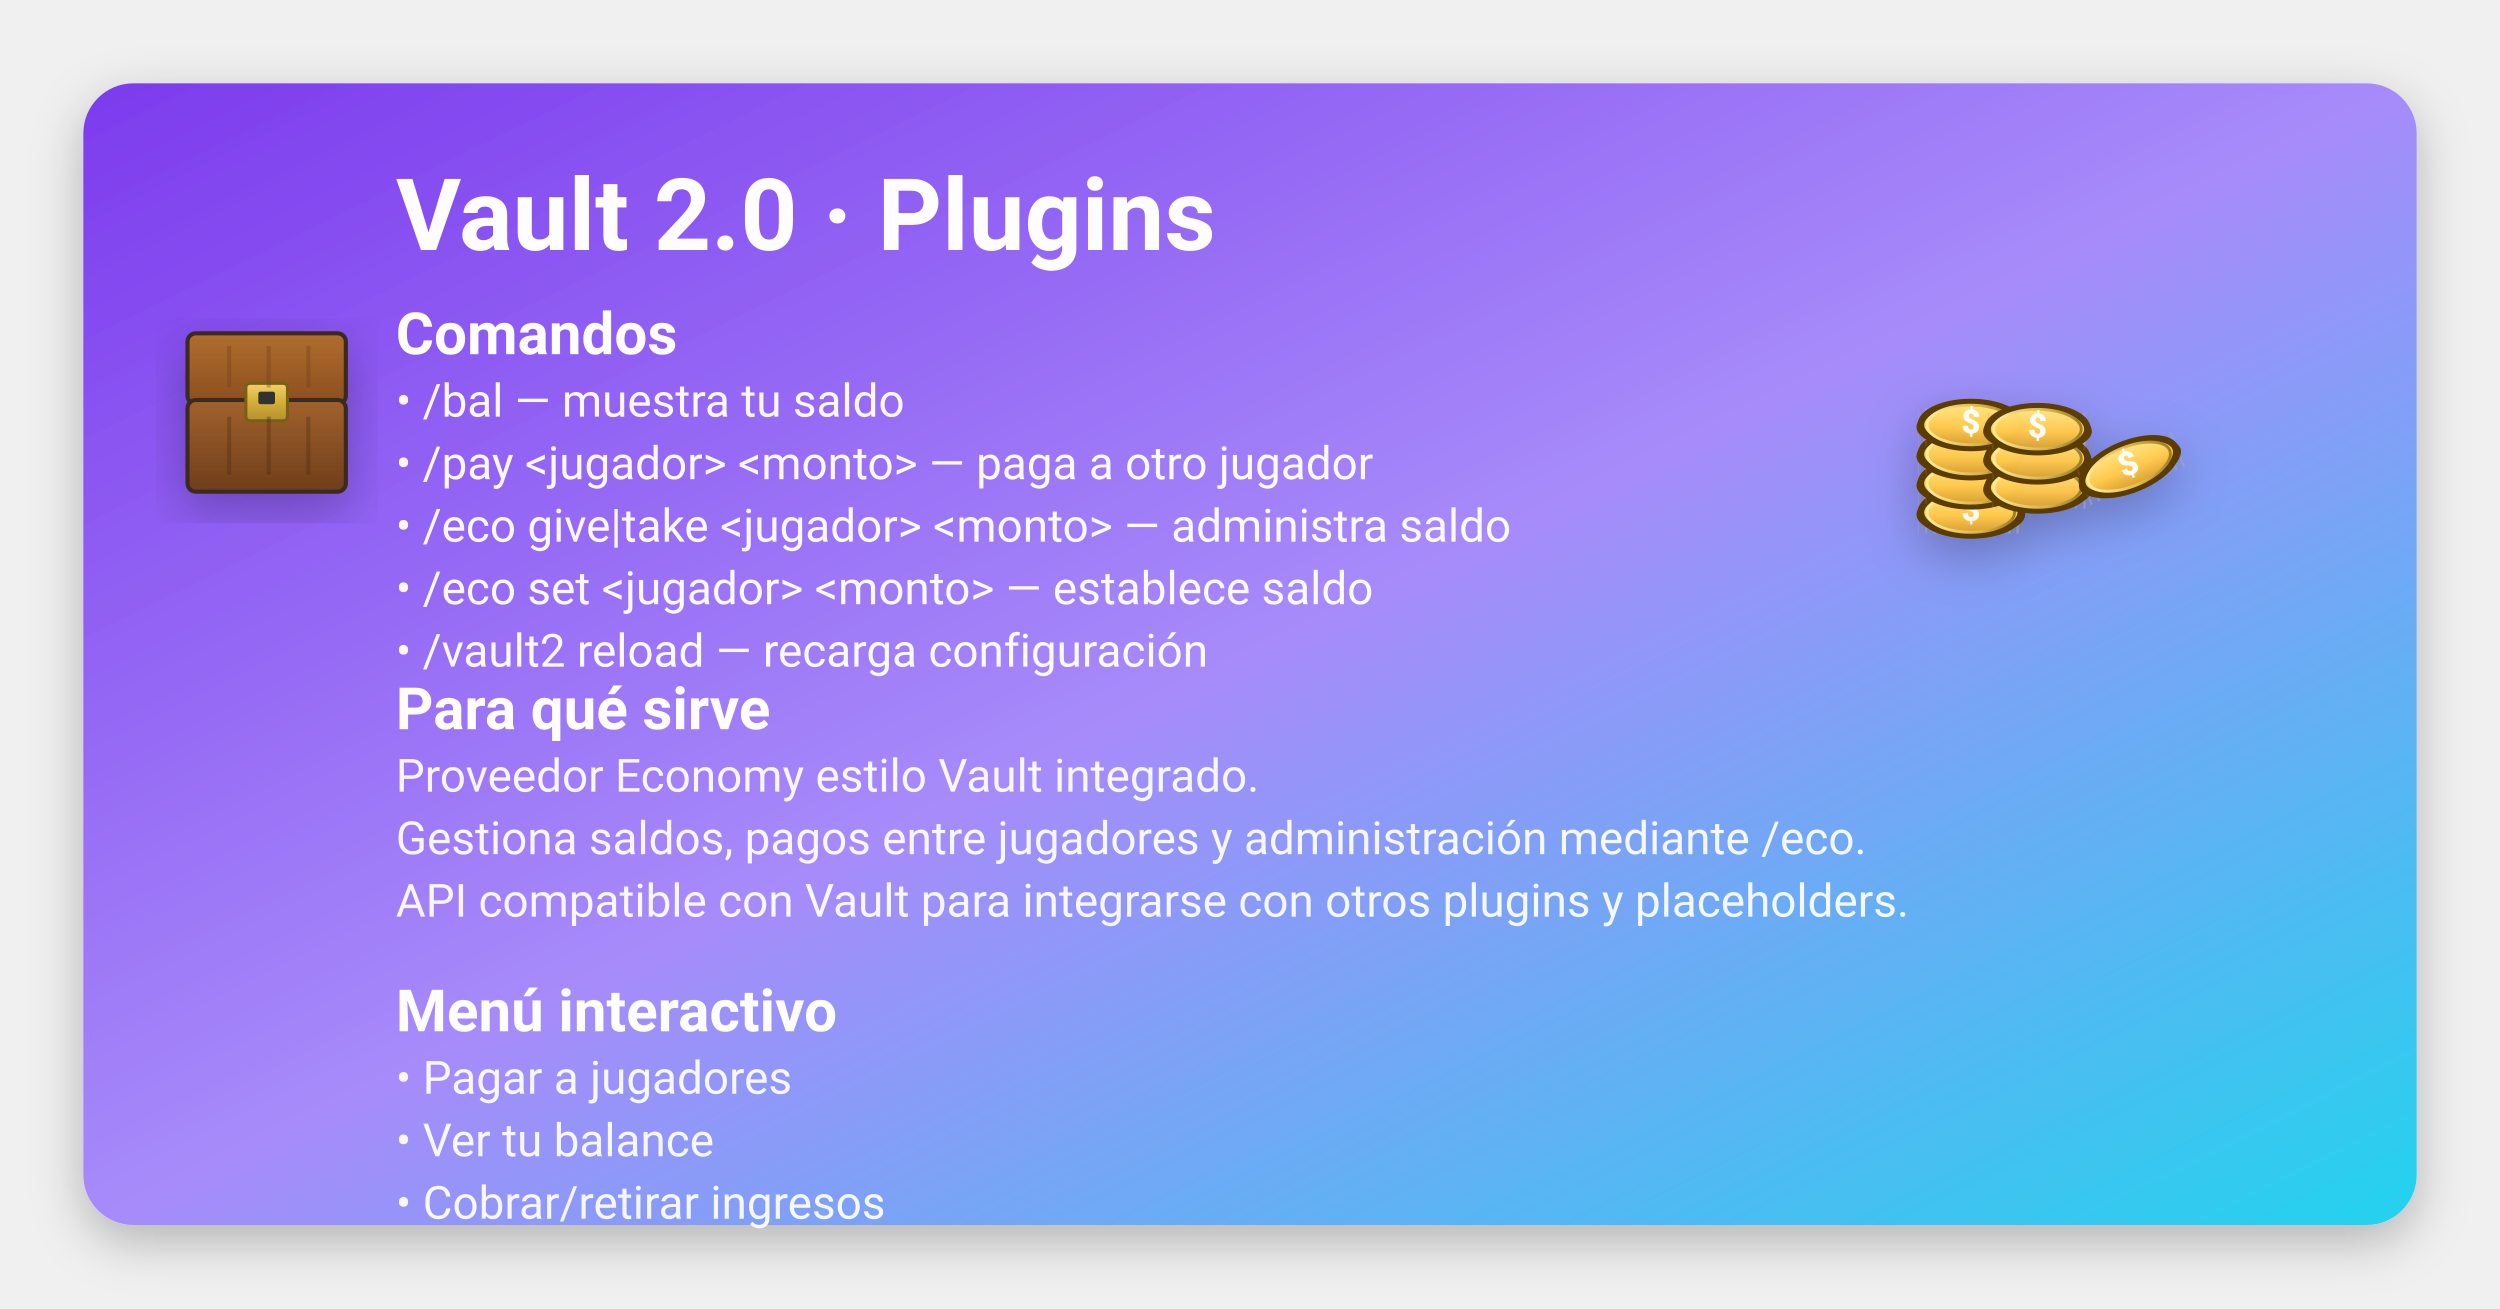
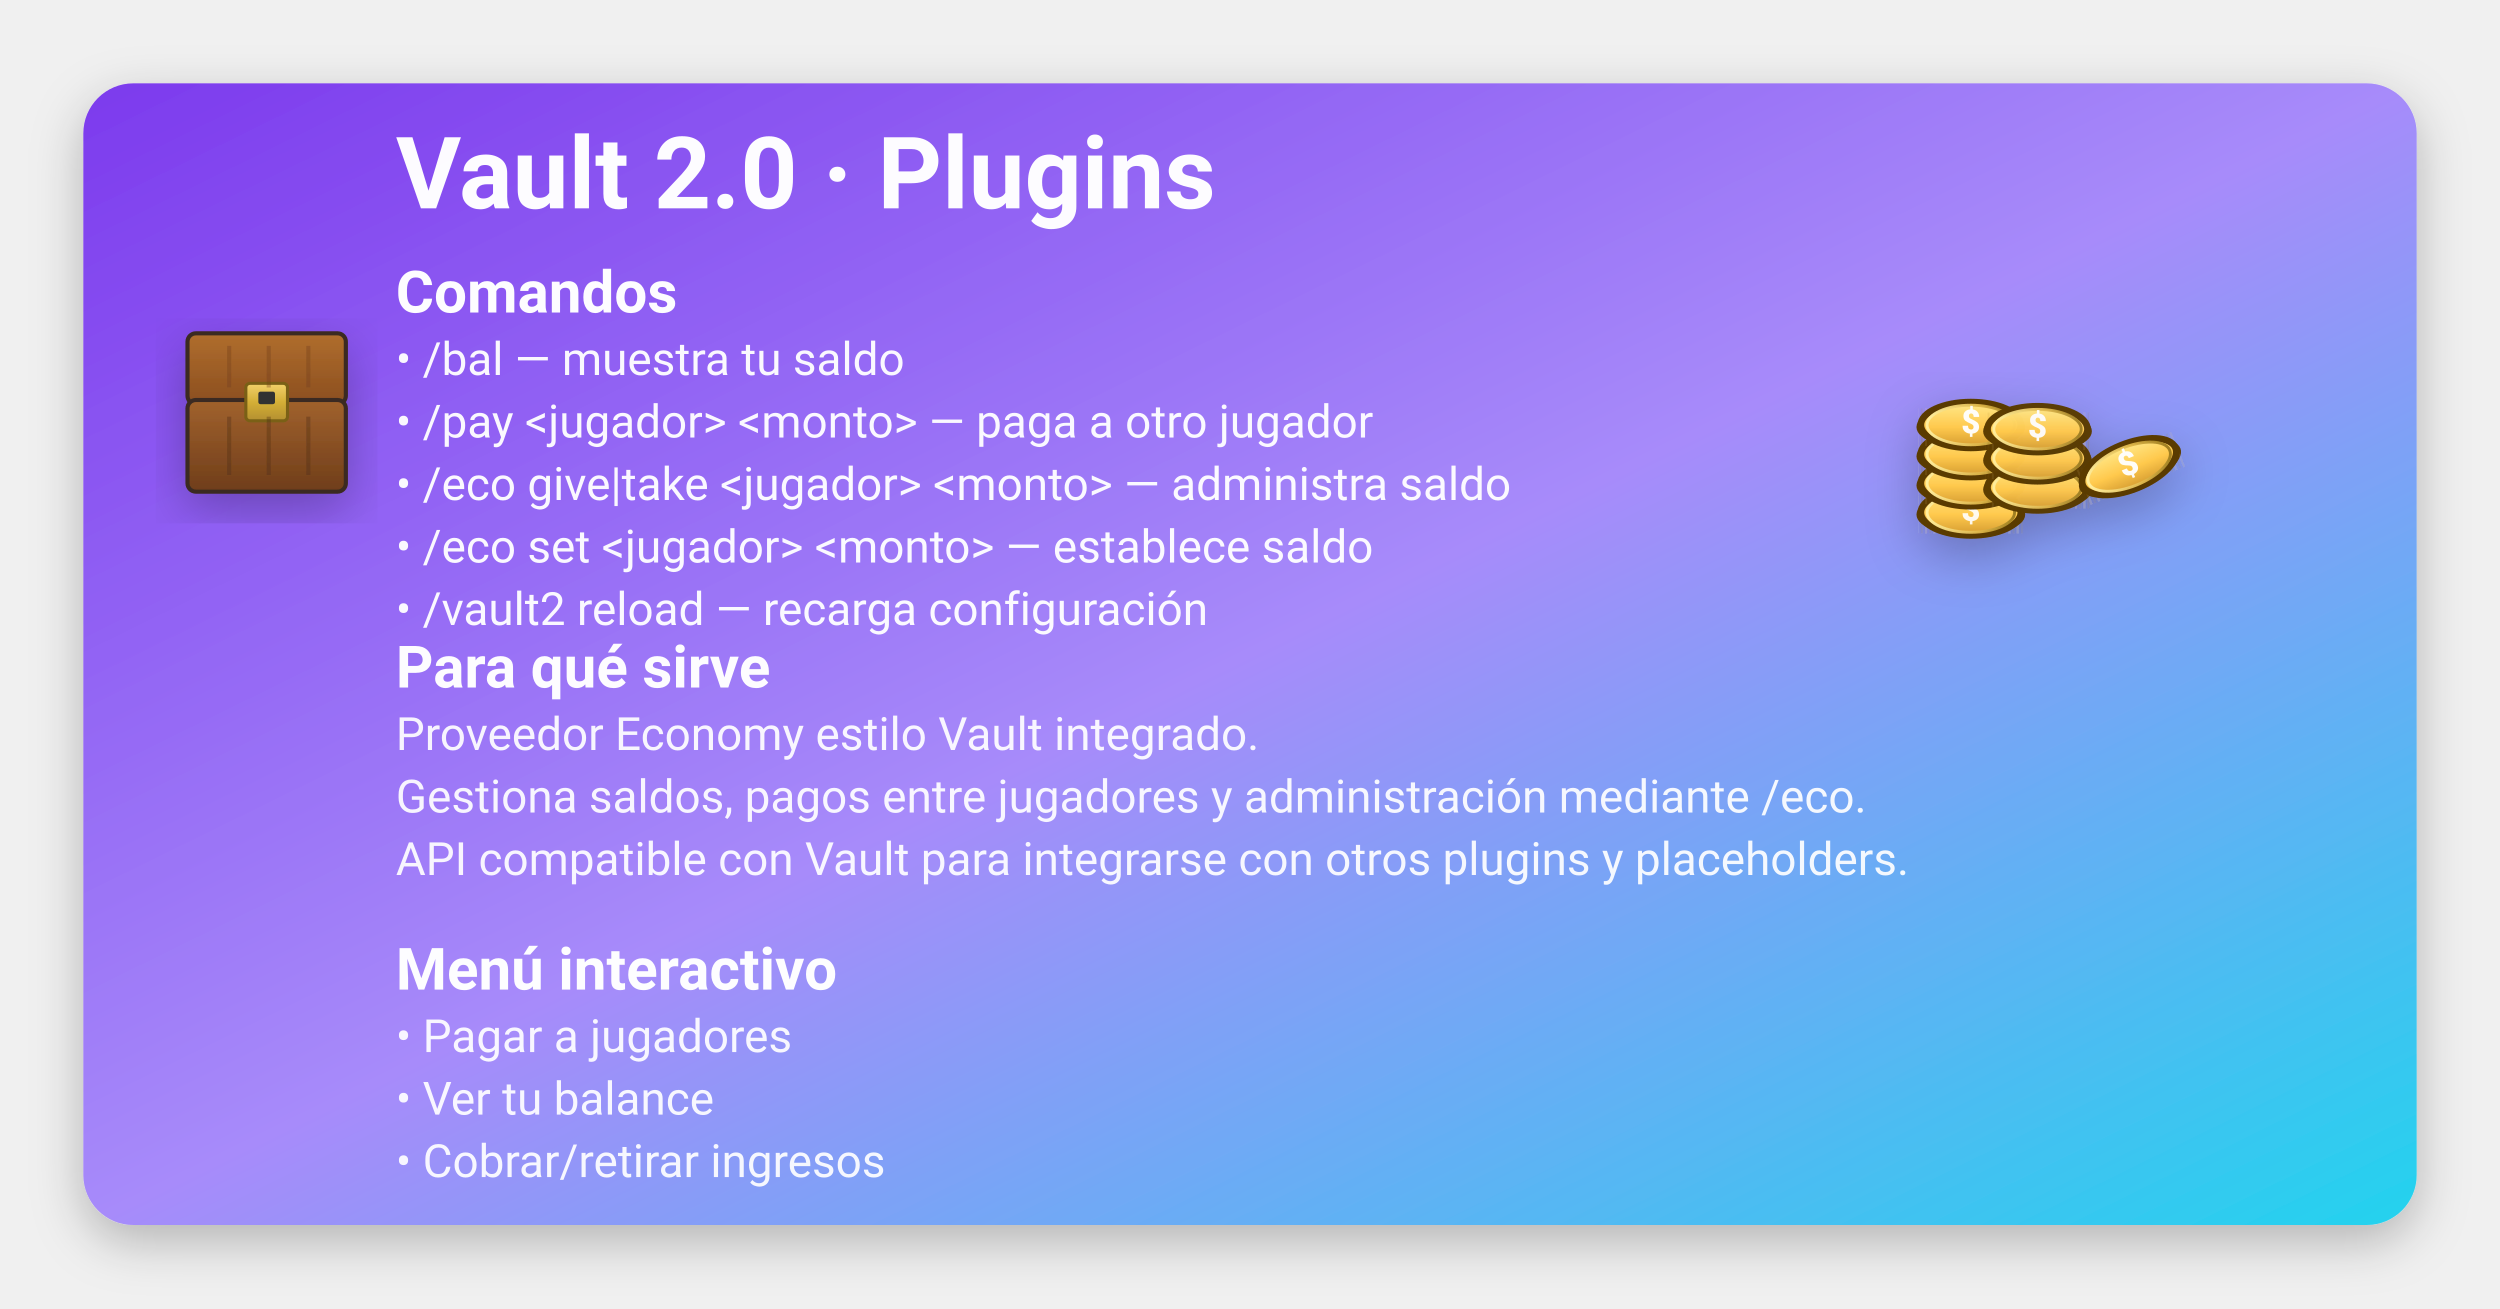
<svg xmlns="http://www.w3.org/2000/svg" width="1200" height="628" viewBox="0 0 1200 628" role="img" aria-label="Vault 2.0 plugins info">
  <defs>
    <linearGradient id="g" x1="0" x2="1" y1="0" y2="1">
      <stop offset="0%" stop-color="#7C3AED" />
      <stop offset="50%" stop-color="#A78BFA" />
      <stop offset="100%" stop-color="#22D3EE" />
    </linearGradient>
    <filter id="shadow" x="-20%" y="-20%" width="140%" height="140%">
      <feDropShadow dx="0" dy="8" stdDeviation="12" flood-color="#000" flood-opacity="0.25" />
    </filter>
    <linearGradient id="woodTop" x1="0" x2="0" y1="0" y2="1">
      <stop offset="0%" stop-color="#b06e2e" />
      <stop offset="100%" stop-color="#8b4e1f" />
    </linearGradient>
    <linearGradient id="woodBase" x1="0" x2="0" y1="0" y2="1">
      <stop offset="0%" stop-color="#a1622d" />
      <stop offset="100%" stop-color="#6f3d1a" />
    </linearGradient>
    <linearGradient id="metal" x1="0" x2="0" y1="0" y2="1">
      <stop offset="0%" stop-color="#f2d16b" />
      <stop offset="50%" stop-color="#d4af37" />
      <stop offset="100%" stop-color="#b38f2f" />
    </linearGradient>
    <linearGradient id="coinEdge" x1="0" x2="0" y1="0" y2="1">
      <stop offset="0%" stop-color="#ffe47a" />
      <stop offset="35%" stop-color="#e0b84a" />
      <stop offset="100%" stop-color="#8b6f1a" />
    </linearGradient>
    <pattern id="reedPattern" patternUnits="userSpaceOnUse" width="4" height="16">
      <rect x="0" y="0" width="1" height="16" fill="#e4c064" opacity="0.25" />
      <rect x="2" y="0" width="1" height="16" fill="#7d6518" opacity="0.18" />
    </pattern>
    <radialGradient id="coinShadow" cx="50%" cy="70%" r="90%">
      <stop offset="0%" stop-color="#000" stop-opacity="0.18" />
      <stop offset="60%" stop-color="#000" stop-opacity="0.06" />
      <stop offset="100%" stop-color="#000" stop-opacity="0" />
    </radialGradient>
    <linearGradient id="faceGold" x1="0" x2="0" y1="0" y2="1">
      <stop offset="0%" stop-color="#ffe98a" />
      <stop offset="55%" stop-color="#ffc94d" />
      <stop offset="100%" stop-color="#d39a2f" />
    </linearGradient>
    <linearGradient id="rimGold" x1="0" x2="1" y1="0" y2="0">
      <stop offset="0%" stop-color="#ffef9f" />
      <stop offset="60%" stop-color="#e0b84a" />
      <stop offset="100%" stop-color="#9a7a1f" />
    </linearGradient>
  </defs>
  <rect x="40" y="40" width="1120" height="548" rx="24" fill="url(#g)" filter="url(#shadow)" />
  <g transform="translate(90,160)" filter="url(#shadow)">
    <rect x="0" y="0" width="76" height="34" rx="4" fill="url(#woodTop)" stroke="#3b2c20" stroke-width="2" />
    <rect x="0" y="32" width="76" height="44" rx="4" fill="url(#woodBase)" stroke="#3b2c20" stroke-width="2" />
    <rect x="28" y="24" width="20" height="18" rx="2" fill="url(#metal)" stroke="#7a6115" stroke-width="1.5" />
    <rect x="34" y="28" width="8" height="6" rx="1" fill="#333333" />
    <rect x="19" y="6" width="2" height="20" fill="#6f3d1a" opacity="0.35" />
    <rect x="38" y="6" width="2" height="20" fill="#6f3d1a" opacity="0.35" />
    <rect x="57" y="6" width="2" height="20" fill="#6f3d1a" opacity="0.35" />
    <rect x="19" y="40" width="2" height="28" fill="#4b2a12" opacity="0.35" />
    <rect x="38" y="40" width="2" height="28" fill="#4b2a12" opacity="0.35" />
    <rect x="57" y="40" width="2" height="28" fill="#4b2a12" opacity="0.35" />
  </g>
-   <g fill="#ffffff">
+   <g fill="#ffffff" transform="translate(0,-20)">
    <text x="190" y="120" font-family="'Segoe UI', Roboto, 'Helvetica Neue', Arial, 'Noto Sans', sans-serif" font-weight="700" font-size="48" opacity="0.98">Vault 2.0 · Plugins</text>
    <text x="190" y="170" font-family="'Segoe UI', Roboto, 'Helvetica Neue', Arial, 'Noto Sans', sans-serif" font-weight="700" font-size="28" opacity="0.98">Comandos</text>
    <text x="190" y="200" font-family="'Segoe UI', Roboto, 'Helvetica Neue', Arial, 'Noto Sans', sans-serif" font-weight="400" font-size="22" opacity="0.95">• /bal — muestra tu saldo</text>
    <text x="190" y="230" font-family="'Segoe UI', Roboto, 'Helvetica Neue', Arial, 'Noto Sans', sans-serif" font-weight="400" font-size="22" opacity="0.95">• /pay &lt;jugador&gt; &lt;monto&gt; — paga a otro jugador</text>
    <text x="190" y="260" font-family="'Segoe UI', Roboto, 'Helvetica Neue', Arial, 'Noto Sans', sans-serif" font-weight="400" font-size="22" opacity="0.95">• /eco give|take &lt;jugador&gt; &lt;monto&gt; — administra saldo</text>
    <text x="190" y="290" font-family="'Segoe UI', Roboto, 'Helvetica Neue', Arial, 'Noto Sans', sans-serif" font-weight="400" font-size="22" opacity="0.95">• /eco set &lt;jugador&gt; &lt;monto&gt; — establece saldo</text>
    <text x="190" y="320" font-family="'Segoe UI', Roboto, 'Helvetica Neue', Arial, 'Noto Sans', sans-serif" font-weight="400" font-size="22" opacity="0.95">• /vault2 reload — recarga configuración</text>
  </g>
  <g transform="translate(930,170)" filter="url(#shadow)">
    <ellipse cx="30" cy="94" rx="72" ry="16" fill="#000" opacity="0" />
    <g transform="translate(-14,0)">
      <rect x="5" y="68" width="50" height="18" rx="25" ry="11" fill="url(#coinEdge)" stroke="#5a3a00" stroke-width="2.2" />
      <rect x="5" y="68" width="50" height="18" fill="url(#reedPattern)" opacity="0.45" />
      <ellipse cx="30" cy="84" rx="24" ry="10" fill="url(#coinShadow)" opacity="0" />
      <ellipse cx="30" cy="76" rx="24" ry="11" fill="url(#faceGold)" stroke="#5a3a00" stroke-width="3.2" />
      <ellipse cx="30" cy="76" rx="21" ry="9.5" fill="none" stroke="url(#rimGold)" stroke-width="1.4" opacity="0.95" />
      <text x="30" y="80" font-family="'Segoe UI', Roboto, Arial, sans-serif" font-weight="800" font-size="16" text-anchor="middle" fill="#fff" opacity="0.9">$</text>
      <rect x="5" y="54" width="50" height="18" rx="25" ry="11" fill="url(#coinEdge)" stroke="#5a3a00" stroke-width="2.2" />
      <rect x="5" y="54" width="50" height="18" fill="url(#reedPattern)" opacity="0.45" />
      <ellipse cx="30" cy="70" rx="24" ry="10" fill="url(#coinShadow)" opacity="0" />
      <ellipse cx="30" cy="62" rx="24" ry="11" fill="url(#faceGold)" stroke="#5a3a00" stroke-width="3.2" />
      <ellipse cx="30" cy="62" rx="21" ry="9.5" fill="none" stroke="url(#rimGold)" stroke-width="1.4" opacity="0.95" />
      <rect x="5" y="40" width="50" height="18" rx="25" ry="11" fill="url(#coinEdge)" stroke="#5a3a00" stroke-width="2.2" />
      <rect x="5" y="40" width="50" height="18" fill="url(#reedPattern)" opacity="0.45" />
      <ellipse cx="30" cy="56" rx="24" ry="10" fill="url(#coinShadow)" opacity="0" />
      <ellipse cx="30" cy="48" rx="24" ry="11" fill="url(#faceGold)" stroke="#5a3a00" stroke-width="3.2" />
      <ellipse cx="30" cy="48" rx="21" ry="9.5" fill="none" stroke="url(#rimGold)" stroke-width="1.4" opacity="0.95" />
      <rect x="5" y="26" width="50" height="18" rx="25" ry="11" fill="url(#coinEdge)" stroke="#5a3a00" stroke-width="2.2" />
      <rect x="5" y="26" width="50" height="18" fill="url(#reedPattern)" opacity="0.45" />
      <ellipse cx="30" cy="42" rx="24" ry="10" fill="url(#coinShadow)" opacity="0" />
      <ellipse cx="30" cy="34" rx="24" ry="11" fill="url(#faceGold)" stroke="#5a3a00" stroke-width="3.2" />
      <ellipse cx="30" cy="34" rx="21" ry="9.5" fill="none" stroke="url(#rimGold)" stroke-width="1.4" opacity="0.95" />
      <text x="30" y="38" font-family="'Segoe UI', Roboto, Arial, sans-serif" font-weight="800" font-size="16" text-anchor="middle" fill="#fff" opacity="0.95">$</text>
    </g>
    <g transform="translate(18,-6)" opacity="0.98">
      <rect x="5" y="62" width="50" height="18" rx="25" ry="11" fill="url(#coinEdge)" stroke="#5a3a00" stroke-width="2.2" />
      <rect x="5" y="62" width="50" height="18" fill="url(#reedPattern)" opacity="0.45" />
      <ellipse cx="30" cy="78" rx="24" ry="10" fill="url(#coinShadow)" opacity="0" />
      <ellipse cx="30" cy="70" rx="24" ry="11" fill="url(#faceGold)" stroke="#5a3a00" stroke-width="3.2" />
      <ellipse cx="30" cy="70" rx="21" ry="9.5" fill="none" stroke="url(#rimGold)" stroke-width="1.4" opacity="0.95" />
      <rect x="5" y="48" width="50" height="18" rx="25" ry="11" fill="url(#coinEdge)" stroke="#5a3a00" stroke-width="2.2" />
      <rect x="5" y="48" width="50" height="18" fill="url(#reedPattern)" opacity="0.45" />
      <ellipse cx="30" cy="64" rx="24" ry="10" fill="url(#coinShadow)" opacity="0" />
      <ellipse cx="30" cy="56" rx="24" ry="11" fill="url(#faceGold)" stroke="#5a3a00" stroke-width="3.2" />
      <ellipse cx="30" cy="56" rx="21" ry="9.5" fill="none" stroke="url(#rimGold)" stroke-width="1.4" opacity="0.95" />
      <rect x="5" y="34" width="50" height="18" rx="25" ry="11" fill="url(#coinEdge)" stroke="#5a3a00" stroke-width="2.2" />
      <rect x="5" y="34" width="50" height="18" fill="url(#reedPattern)" opacity="0.45" />
      <ellipse cx="30" cy="50" rx="24" ry="10" fill="url(#coinShadow)" opacity="0" />
      <ellipse cx="30" cy="42" rx="24" ry="11" fill="url(#faceGold)" stroke="#5a3a00" stroke-width="3.2" />
      <ellipse cx="30" cy="42" rx="21" ry="9.5" fill="none" stroke="url(#rimGold)" stroke-width="1.4" opacity="0.95" />
      <text x="30" y="46" font-family="'Segoe UI', Roboto, Arial, sans-serif" font-weight="800" font-size="16" text-anchor="middle" fill="#fff" opacity="0.95">$</text>
    </g>
    <g transform="translate(92,54) rotate(-22)">
      <rect x="-25" y="-8" width="50" height="18" rx="25" ry="11" fill="url(#coinEdge)" stroke="#5a3a00" stroke-width="2.2" />
      <rect x="-25" y="-8" width="50" height="18" fill="url(#reedPattern)" opacity="0.45" />
      <ellipse cx="0" cy="8" rx="24" ry="10" fill="url(#coinShadow)" opacity="0" />
      <ellipse cx="0" cy="0" rx="24" ry="11" fill="url(#faceGold)" stroke="#5a3a00" stroke-width="3.2" />
      <ellipse cx="0" cy="0" rx="21" ry="9.5" fill="none" stroke="url(#rimGold)" stroke-width="1.4" opacity="0.95" />
      <text x="0" y="4" font-family="'Segoe UI', Roboto, Arial, sans-serif" font-weight="800" font-size="16" text-anchor="middle" fill="#fff" opacity="0.95">$</text>
    </g>
  </g>
-   <g transform="translate(0,-30)">
+   <g transform="translate(0,-50)">
    <text x="190" y="380" font-family="'Segoe UI', Roboto, 'Helvetica Neue', Arial, 'Noto Sans', sans-serif" font-weight="700" font-size="28" fill="#ffffff" opacity="0.98">Para qué sirve</text>
    <text x="190" y="410" font-family="'Segoe UI', Roboto, 'Helvetica Neue', Arial, 'Noto Sans', sans-serif" font-weight="400" font-size="22" fill="#ffffff" opacity="0.92">Proveedor Economy estilo Vault integrado.</text>
    <text x="190" y="440" font-family="'Segoe UI', Roboto, 'Helvetica Neue', Arial, 'Noto Sans', sans-serif" font-weight="400" font-size="22" fill="#ffffff" opacity="0.92">Gestiona saldos, pagos entre jugadores y administración mediante /eco.</text>
    <text x="190" y="470" font-family="'Segoe UI', Roboto, 'Helvetica Neue', Arial, 'Noto Sans', sans-serif" font-weight="400" font-size="22" fill="#ffffff" opacity="0.92">API compatible con Vault para integrarse con otros plugins y placeholders.</text>
  </g>
-   <g transform="translate(0,0)">
+   <g transform="translate(0,-20)">
    <text x="190" y="495" font-family="'Segoe UI', Roboto, 'Helvetica Neue', Arial, 'Noto Sans', sans-serif" font-weight="700" font-size="28" fill="#ffffff" opacity="0.98">Menú interactivo</text>
    <text x="190" y="525" font-family="'Segoe UI', Roboto, 'Helvetica Neue', Arial, 'Noto Sans', sans-serif" font-weight="400" font-size="22" fill="#ffffff" opacity="0.92">• Pagar a jugadores</text>
    <text x="190" y="555" font-family="'Segoe UI', Roboto, 'Helvetica Neue', Arial, 'Noto Sans', sans-serif" font-weight="400" font-size="22" fill="#ffffff" opacity="0.92">• Ver tu balance</text>
    <text x="190" y="585" font-family="'Segoe UI', Roboto, 'Helvetica Neue', Arial, 'Noto Sans', sans-serif" font-weight="400" font-size="22" fill="#ffffff" opacity="0.92">• Cobrar/retirar ingresos</text>
  </g>
</svg>
